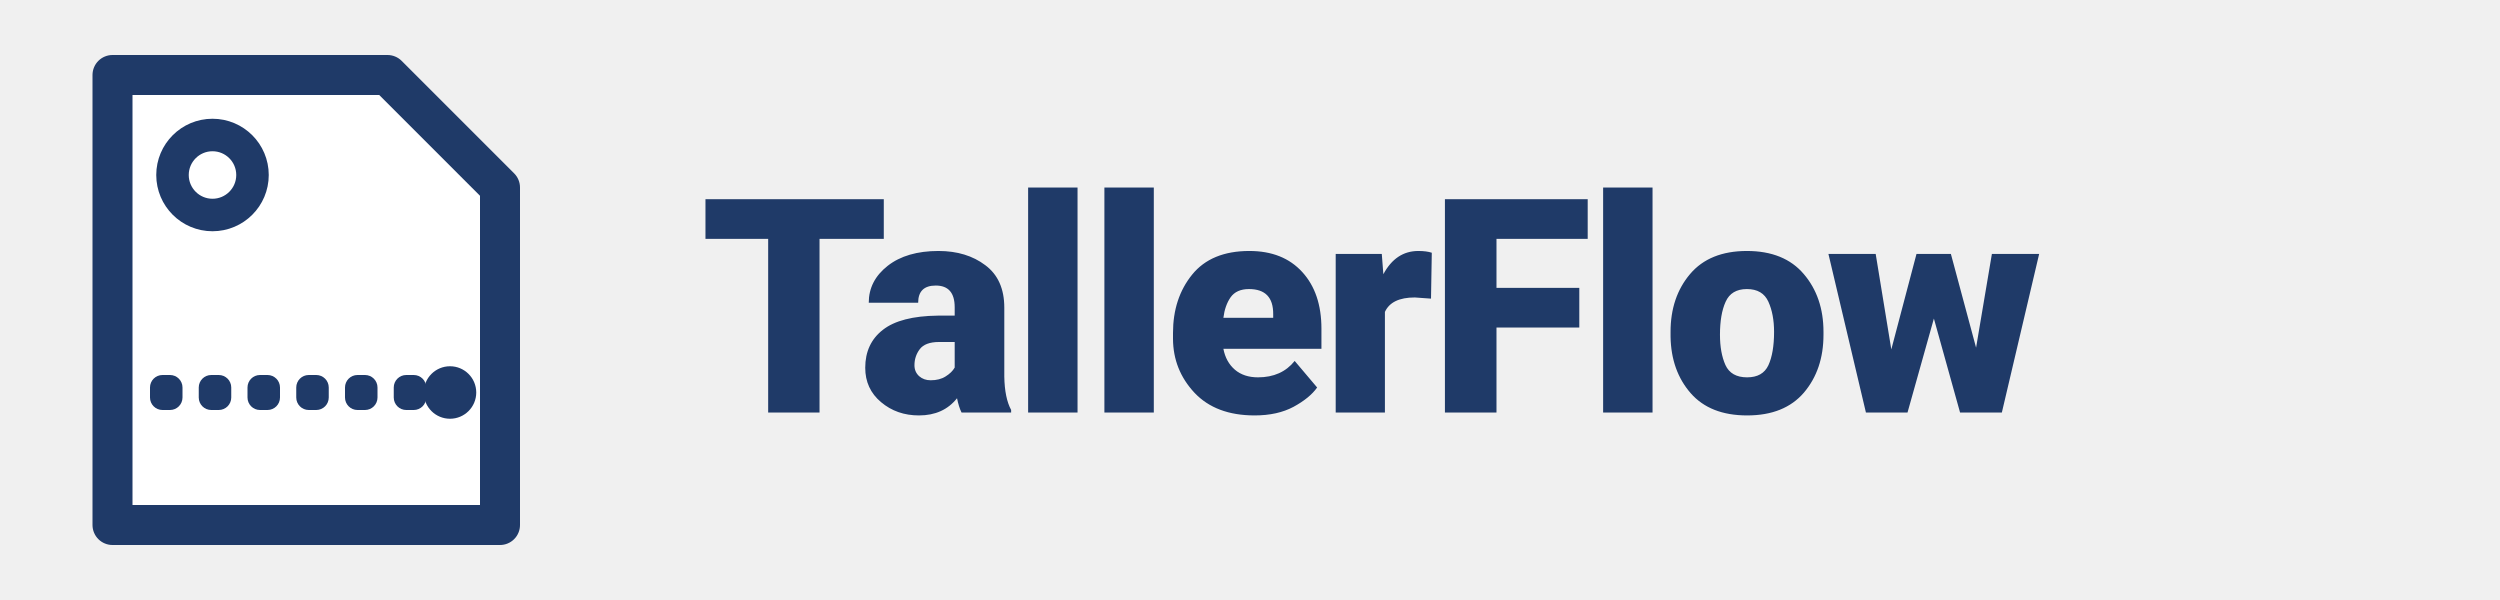
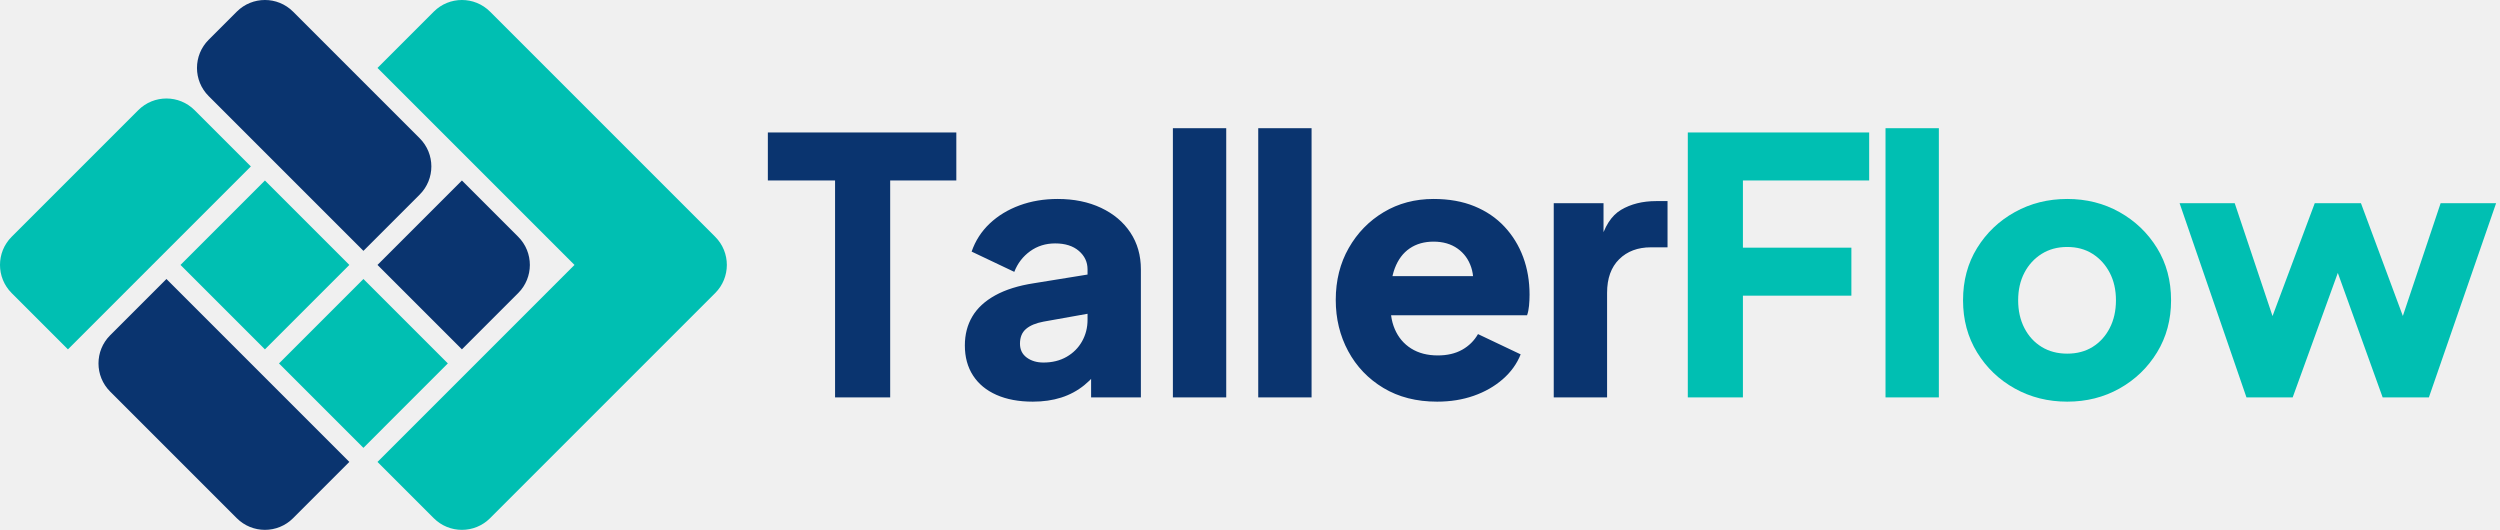
- <svg xmlns="http://www.w3.org/2000/svg" viewBox="0 0 200 48" width="200" height="48">
-   <g transform="translate(0, 0)">
-     <path d="M9 6h22l9 9v27H9z" fill="#ffffff" stroke="#1F3A68" stroke-width="3.2" stroke-linejoin="round" />
-     <circle cx="17" cy="14" r="3.2" fill="none" stroke="#1F3A68" stroke-width="2.6" />
-     <g fill="#1F3A68">
-       <rect x="12" y="30" width="2.6" height="2.8" rx="1" />
-       <rect x="15.9" y="30" width="2.6" height="2.8" rx="1" />
-       <rect x="19.8" y="30" width="2.6" height="2.8" rx="1" />
-       <rect x="23.7" y="30" width="2.6" height="2.8" rx="1" />
-       <rect x="27.6" y="30" width="2.6" height="2.8" rx="1" />
-       <rect x="31.5" y="30" width="2.6" height="2.8" rx="1" />
-       <circle cx="36" cy="31.4" r="2.1" />
-     </g>
+ <svg xmlns="http://www.w3.org/2000/svg" viewBox="0 0 471.83 100" role="img" aria-label="TallerFlow">
+   <g transform="translate(68.589 50.000) scale(0.9389) rotate(-45) translate(-54.0 -54.0)">
+     <path fill="#00BFB2" d="M8 0H44A8 8 0 0 1 52 8V24H0V8A8 8 0 0 1 8 0Z" />
+     <path fill="#0A346F" d="M64 0H72A8 8 0 0 1 80 8V44A8 8 0 0 1 72 52H56V8A8 8 0 0 1 64 0Z" />
+     <path fill="#0A346F" d="M8 28H24V80H8A8 8 0 0 1 0 72V36A8 8 0 0 1 8 28Z" />
+     <path fill="#00BFB2" d="M28 28H52V52H28V28Z" />
+     <path fill="#00BFB2" d="M28 56H52V80H28V56Z" />
+     <path fill="#0A346F" d="M56 56H80V72A8 8 0 0 1 72 80H56V56Z" />
+     <path fill="#00BFB2" d="M84 28H100A8 8 0 0 1 108 36V100A8 8 0 0 1 100 108H36A8 8 0 0 1 28 100V84H84Z" />
  </g>
-   <text x="56" y="33" font-family="-apple-system, BlinkMacSystemFont, 'Segoe UI', Roboto, sans-serif" font-weight="800" font-size="24" fill="#1F3A68" letter-spacing="-0.5px">TallerFlow</text>
+   <g transform="translate(144.18 25.00)">
+     <path fill="#0A346F" d="M13.423 50.0V9.06H0.738V0.0H36.309V9.06H23.826V50.0ZM50.738 50.805Q46.779 50.805 43.893 49.53Q41.007 48.255 39.463 45.872Q37.919 43.49 37.919 40.201Q37.919 37.114 39.329 34.732Q40.738 32.349 43.658 30.738Q46.577 29.128 50.94 28.456L62.148 26.644V34.027L52.752 35.705Q50.604 36.107 49.463 37.081Q48.322 38.054 48.322 39.866Q48.322 41.544 49.597 42.483Q50.872 43.423 52.752 43.423Q55.235 43.423 57.114 42.349Q58.993 41.275 60.034 39.43Q61.074 37.584 61.074 35.369V25.839Q61.074 23.758 59.43 22.349Q57.785 20.94 54.966 20.94Q52.282 20.94 50.235 22.416Q48.188 23.893 47.248 26.309L39.195 22.483Q40.268 19.396 42.617 17.181Q44.966 14.966 48.255 13.758Q51.544 12.55 55.436 12.55Q60.067 12.55 63.624 14.228Q67.181 15.906 69.161 18.893Q71.141 21.879 71.141 25.839V50.0H61.745V44.094L64.027 43.691Q62.416 46.107 60.47 47.685Q58.523 49.262 56.107 50.034Q53.691 50.805 50.738 50.805ZM77.181 50.0V-0.805H87.248V50.0ZM93.289 50.0V-0.805H103.356V50.0ZM127.047 50.805Q121.208 50.805 116.913 48.221Q112.617 45.638 110.268 41.275Q107.919 36.913 107.919 31.611Q107.919 26.107 110.369 21.812Q112.819 17.517 116.98 15.034Q121.141 12.55 126.376 12.55Q130.738 12.55 134.094 13.926Q137.45 15.302 139.765 17.785Q142.081 20.268 143.289 23.523Q144.497 26.779 144.497 30.604Q144.497 31.678 144.396 32.718Q144.295 33.758 144.027 34.497H116.577V27.114H138.322L133.557 30.604Q134.228 27.718 133.49 25.47Q132.752 23.221 130.906 21.913Q129.06 20.604 126.376 20.604Q123.758 20.604 121.879 21.879Q120.0 23.154 119.06 25.638Q118.121 28.121 118.322 31.678Q118.054 34.765 119.06 37.114Q120.067 39.463 122.148 40.772Q124.228 42.081 127.181 42.081Q129.866 42.081 131.779 41.007Q133.691 39.933 134.765 38.054L142.819 41.879Q141.745 44.564 139.43 46.577Q137.114 48.591 133.96 49.698Q130.805 50.805 127.047 50.805ZM149.06 50.0V13.356H158.456V22.148L157.785 20.872Q158.993 16.242 161.779 14.597Q164.564 12.953 168.389 12.953H170.537V21.678H167.383Q163.691 21.678 161.409 23.926Q159.128 26.174 159.128 30.268V50.0Z" />
+     <path fill="#00BFB2" d="M174.362 50.0V0.0H208.591V9.06H184.765V21.745H205.235V30.805H184.765V50.0ZM211.678 50.0V-0.805H221.745V50.0ZM245.973 50.805Q240.537 50.805 236.074 48.322Q231.611 45.839 228.96 41.51Q226.309 37.181 226.309 31.678Q226.309 26.107 228.96 21.812Q231.611 17.517 236.074 15.034Q240.537 12.55 245.973 12.55Q251.409 12.55 255.839 15.034Q260.268 17.517 262.919 21.812Q265.57 26.107 265.57 31.678Q265.57 37.181 262.919 41.51Q260.268 45.839 255.839 48.322Q251.409 50.805 245.973 50.805ZM245.973 41.745Q248.725 41.745 250.772 40.47Q252.819 39.195 253.993 36.913Q255.168 34.631 255.168 31.678Q255.168 28.725 253.993 26.477Q252.819 24.228 250.772 22.919Q248.725 21.611 245.973 21.611Q243.221 21.611 241.141 22.919Q239.06 24.228 237.886 26.477Q236.711 28.725 236.711 31.678Q236.711 34.631 237.886 36.913Q239.06 39.195 241.141 40.47Q243.221 41.745 245.973 41.745ZM279.799 50.0 267.181 13.356H277.584L286.443 39.799L282.819 39.732L292.685 13.356H301.409L311.208 39.732L307.584 39.799L316.443 13.356H326.913L314.228 50.0H305.503L295.302 21.678H298.792L288.523 50.0Z" />
+   </g>
</svg>
